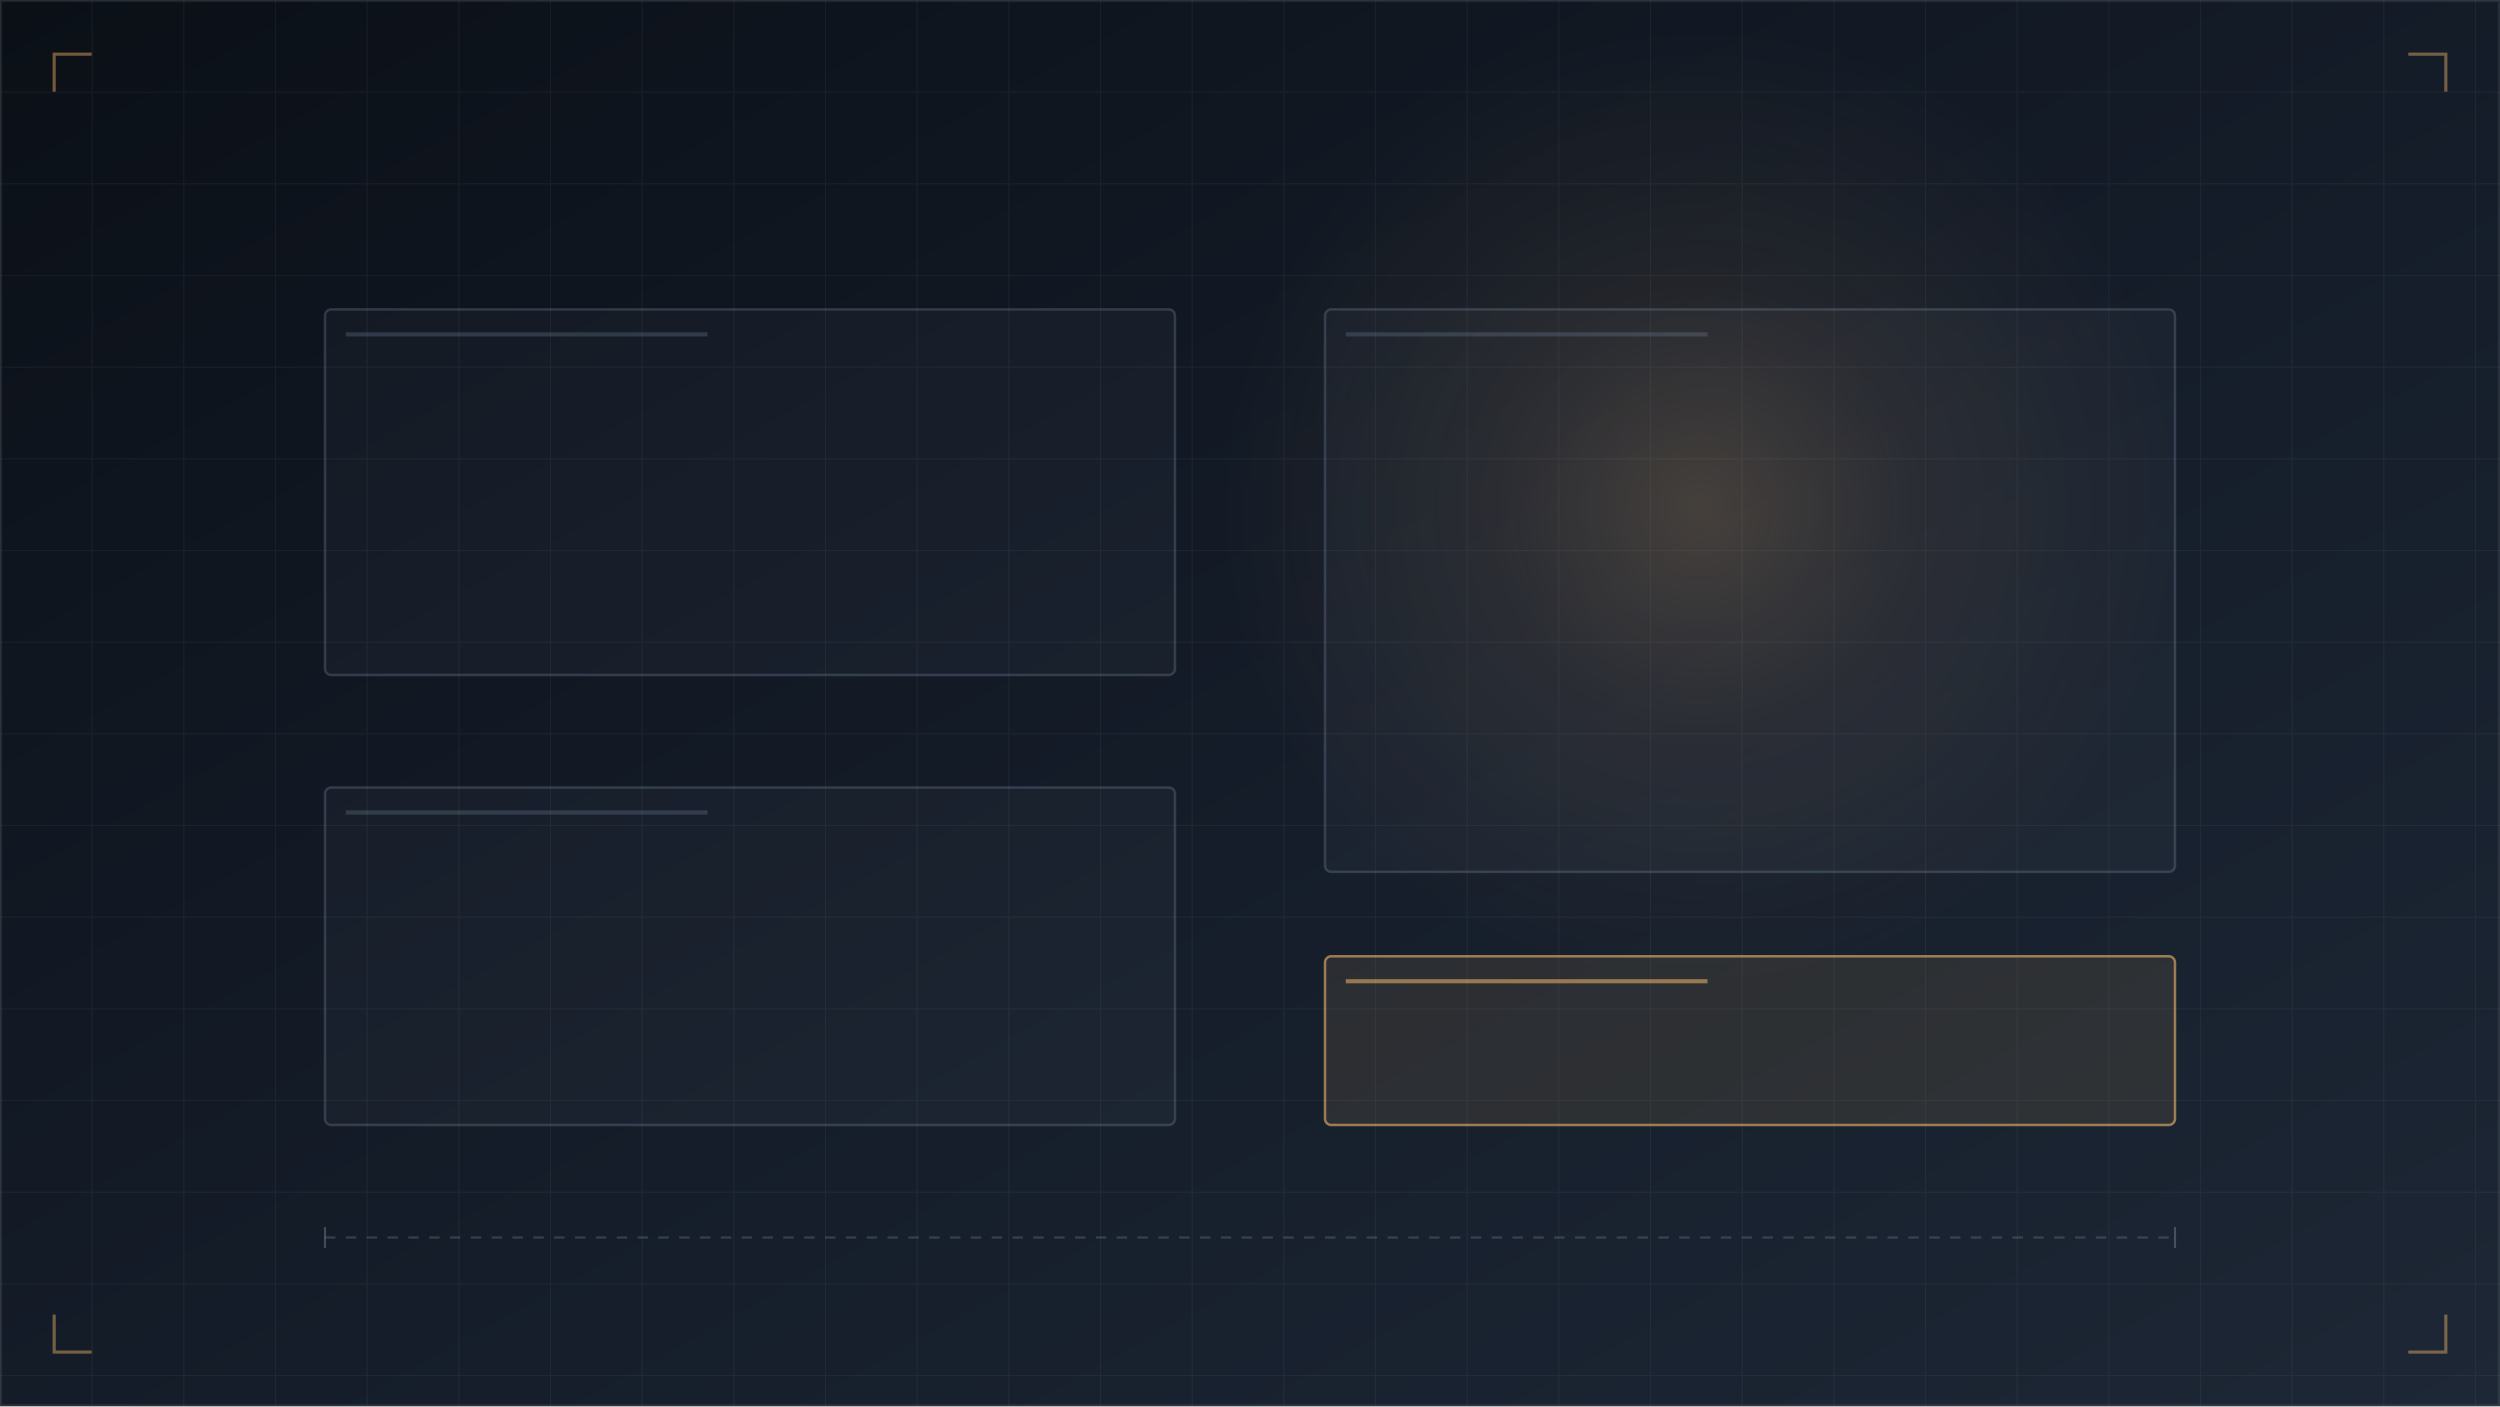
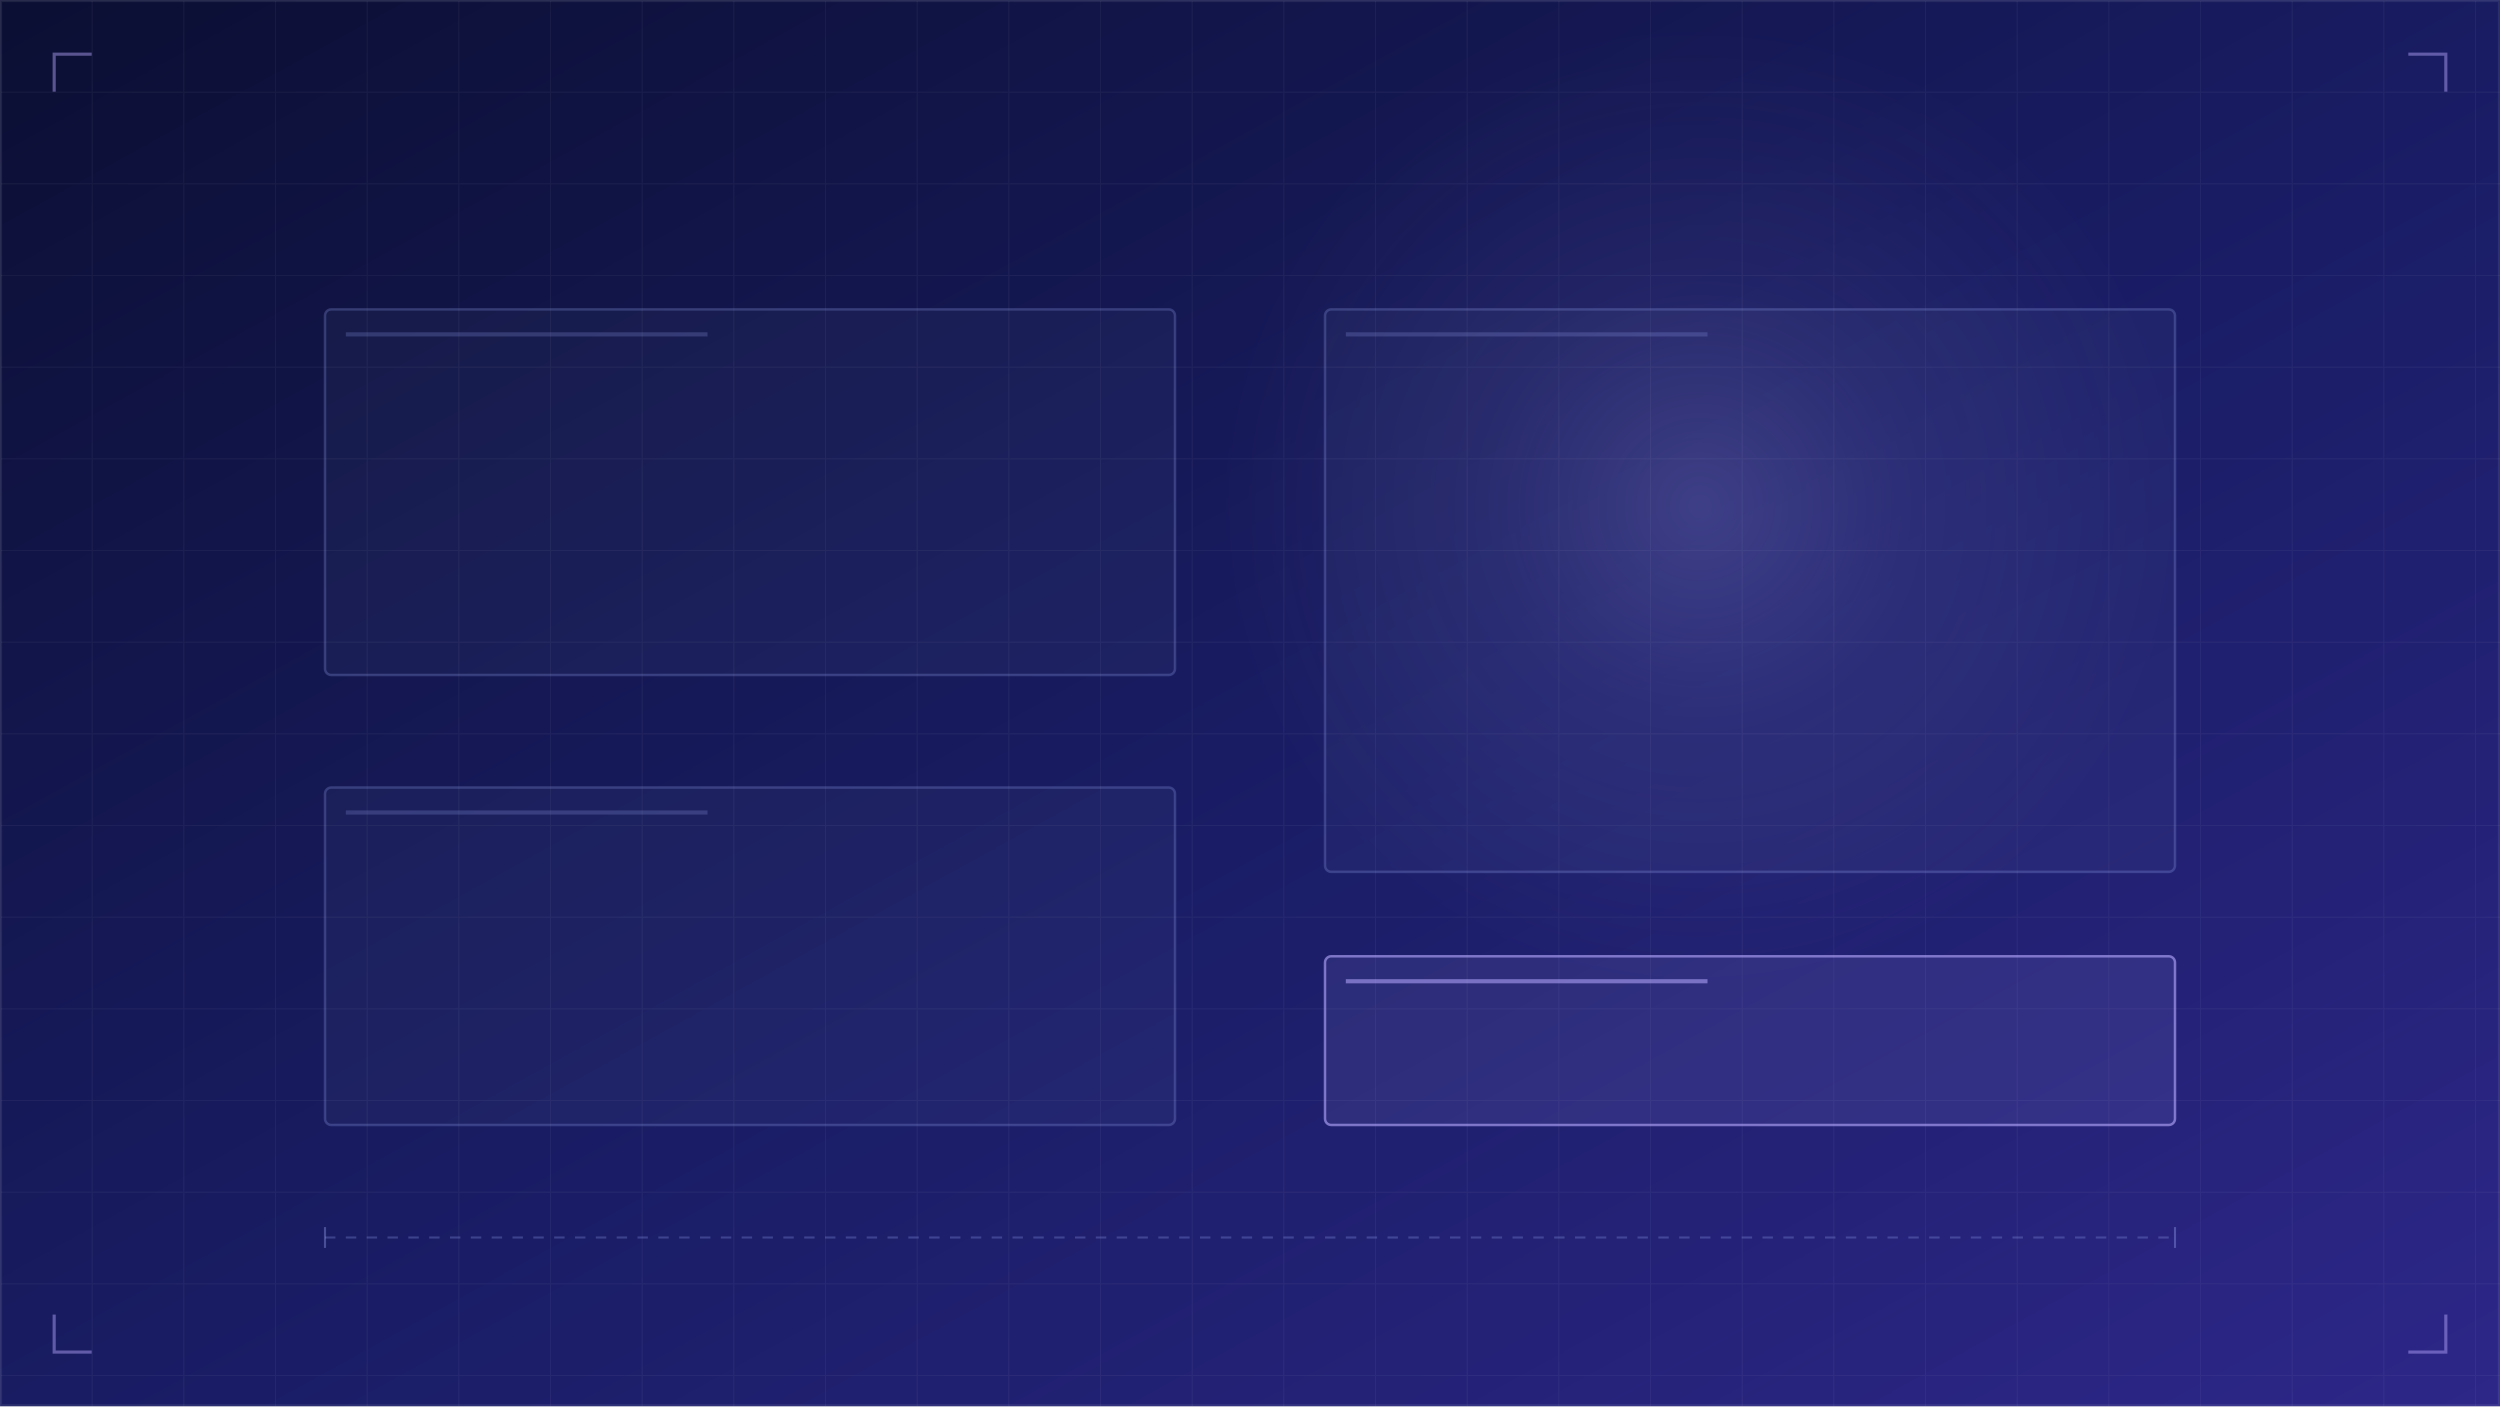
<svg xmlns="http://www.w3.org/2000/svg" viewBox="0 0 1200 675" width="1200" height="675" role="img" aria-hidden="true">
  <defs>
    <linearGradient id="bg-g" x1="0" y1="0" x2="1" y2="1">
-       <stop offset="0%" stop-color="#0B1017" />
-       <stop offset="55%" stop-color="#151D2A" />
-       <stop offset="100%" stop-color="#1D2735" />
+       <stop offset="0%" stop-color="#0B0F33" />
+       <stop offset="55%" stop-color="#1A1D66" />
+       <stop offset="100%" stop-color="#2D2788" />
    </linearGradient>
    <radialGradient id="glow-g" cx="0.5" cy="0.5" r="0.5">
-       <stop offset="0%" stop-color="#EFB468" stop-opacity="0.20" />
-       <stop offset="45%" stop-color="#EFB468" stop-opacity="0.07" />
-       <stop offset="100%" stop-color="#EFB468" stop-opacity="0" />
+       <stop offset="0%" stop-color="#B8AAFF" stop-opacity="0.20" />
+       <stop offset="45%" stop-color="#B8AAFF" stop-opacity="0.07" />
+       <stop offset="100%" stop-color="#B8AAFF" stop-opacity="0" />
    </radialGradient>
    <pattern id="grid-g" width="44" height="44" patternUnits="userSpaceOnUse">
      <path d="M44 0H0V44" fill="none" stroke="#FFFFFF" stroke-opacity="0.045" stroke-width="1" />
    </pattern>
  </defs>
  <rect width="1200" height="675" fill="url(#bg-g)" />
  <rect width="1200" height="675" fill="url(#grid-g)" />
  <circle cx="816" cy="243" r="230" fill="url(#glow-g)" />
-   <rect x="156.0" y="148.5" width="408.0" height="175.5" rx="3" fill="#B4C1D4" fill-opacity="0.04" stroke="#8394AE" stroke-opacity="0.28" stroke-width="1.2" />
-   <line x1="166.0" y1="160.5" x2="339.6" y2="160.5" stroke="#8394AE" stroke-opacity="0.25" stroke-width="2" />
-   <rect x="636.0" y="148.5" width="408.0" height="270.0" rx="3" fill="#B4C1D4" fill-opacity="0.04" stroke="#8394AE" stroke-opacity="0.28" stroke-width="1.2" />
-   <line x1="646.0" y1="160.5" x2="819.6" y2="160.5" stroke="#8394AE" stroke-opacity="0.25" stroke-width="2" />
-   <rect x="156.0" y="378.0" width="408.0" height="162.0" rx="3" fill="#B4C1D4" fill-opacity="0.04" stroke="#8394AE" stroke-opacity="0.28" stroke-width="1.2" />
-   <line x1="166.0" y1="390.0" x2="339.6" y2="390.0" stroke="#8394AE" stroke-opacity="0.25" stroke-width="2" />
-   <rect x="636.0" y="459.0" width="408.0" height="81.0" rx="3" fill="#EFB468" fill-opacity="0.1" stroke="#EFB468" stroke-opacity="0.6" stroke-width="1.2" />
-   <line x1="646.0" y1="471.0" x2="819.6" y2="471.0" stroke="#EFB468" stroke-opacity="0.55" stroke-width="2" />
-   <line x1="156.0" y1="594.0" x2="1044.0" y2="594.0" stroke="#8394AE" stroke-opacity="0.3" stroke-width="1" stroke-dasharray="5 5" />
-   <line x1="156.0" y1="589.0" x2="156.0" y2="599.0" stroke="#8394AE" stroke-opacity="0.4" stroke-width="1" />
-   <line x1="1044.0" y1="589.0" x2="1044.0" y2="599.0" stroke="#8394AE" stroke-opacity="0.4" stroke-width="1" />
-   <path d="M26 44V26H44" fill="none" stroke="#EFB468" stroke-opacity="0.45" stroke-width="1.5" />
-   <path d="M1174 44V26H1156" fill="none" stroke="#EFB468" stroke-opacity="0.45" stroke-width="1.5" />
-   <path d="M26 631V649H44" fill="none" stroke="#EFB468" stroke-opacity="0.45" stroke-width="1.5" />
-   <path d="M1174 631V649H1156" fill="none" stroke="#EFB468" stroke-opacity="0.45" stroke-width="1.5" />
+   <rect x="156.0" y="148.5" width="408.0" height="175.5" rx="3" fill="#C6CEF7" fill-opacity="0.04" stroke="#8E9BE6" stroke-opacity="0.28" stroke-width="1.2" />
+   <line x1="166.0" y1="160.5" x2="339.6" y2="160.5" stroke="#8E9BE6" stroke-opacity="0.25" stroke-width="2" />
+   <rect x="636.0" y="148.5" width="408.0" height="270.0" rx="3" fill="#C6CEF7" fill-opacity="0.04" stroke="#8E9BE6" stroke-opacity="0.28" stroke-width="1.2" />
+   <line x1="646.0" y1="160.5" x2="819.6" y2="160.5" stroke="#8E9BE6" stroke-opacity="0.25" stroke-width="2" />
+   <rect x="156.0" y="378.0" width="408.0" height="162.0" rx="3" fill="#C6CEF7" fill-opacity="0.04" stroke="#8E9BE6" stroke-opacity="0.28" stroke-width="1.2" />
+   <line x1="166.0" y1="390.0" x2="339.6" y2="390.0" stroke="#8E9BE6" stroke-opacity="0.25" stroke-width="2" />
+   <rect x="636.0" y="459.0" width="408.0" height="81.0" rx="3" fill="#B8AAFF" fill-opacity="0.1" stroke="#B8AAFF" stroke-opacity="0.6" stroke-width="1.2" />
+   <line x1="646.0" y1="471.0" x2="819.6" y2="471.0" stroke="#B8AAFF" stroke-opacity="0.55" stroke-width="2" />
+   <line x1="156.0" y1="594.0" x2="1044.0" y2="594.0" stroke="#8E9BE6" stroke-opacity="0.3" stroke-width="1" stroke-dasharray="5 5" />
+   <line x1="156.0" y1="589.0" x2="156.0" y2="599.0" stroke="#8E9BE6" stroke-opacity="0.4" stroke-width="1" />
+   <line x1="1044.0" y1="589.0" x2="1044.0" y2="599.0" stroke="#8E9BE6" stroke-opacity="0.4" stroke-width="1" />
+   <path d="M26 44V26H44" fill="none" stroke="#B8AAFF" stroke-opacity="0.45" stroke-width="1.5" />
+   <path d="M1174 44V26H1156" fill="none" stroke="#B8AAFF" stroke-opacity="0.45" stroke-width="1.5" />
+   <path d="M26 631V649H44" fill="none" stroke="#B8AAFF" stroke-opacity="0.45" stroke-width="1.5" />
+   <path d="M1174 631V649H1156" fill="none" stroke="#B8AAFF" stroke-opacity="0.45" stroke-width="1.5" />
  <rect x="0.5" y="0.5" width="1199" height="674" fill="none" stroke="#FFFFFF" stroke-opacity="0.08" />
</svg>
